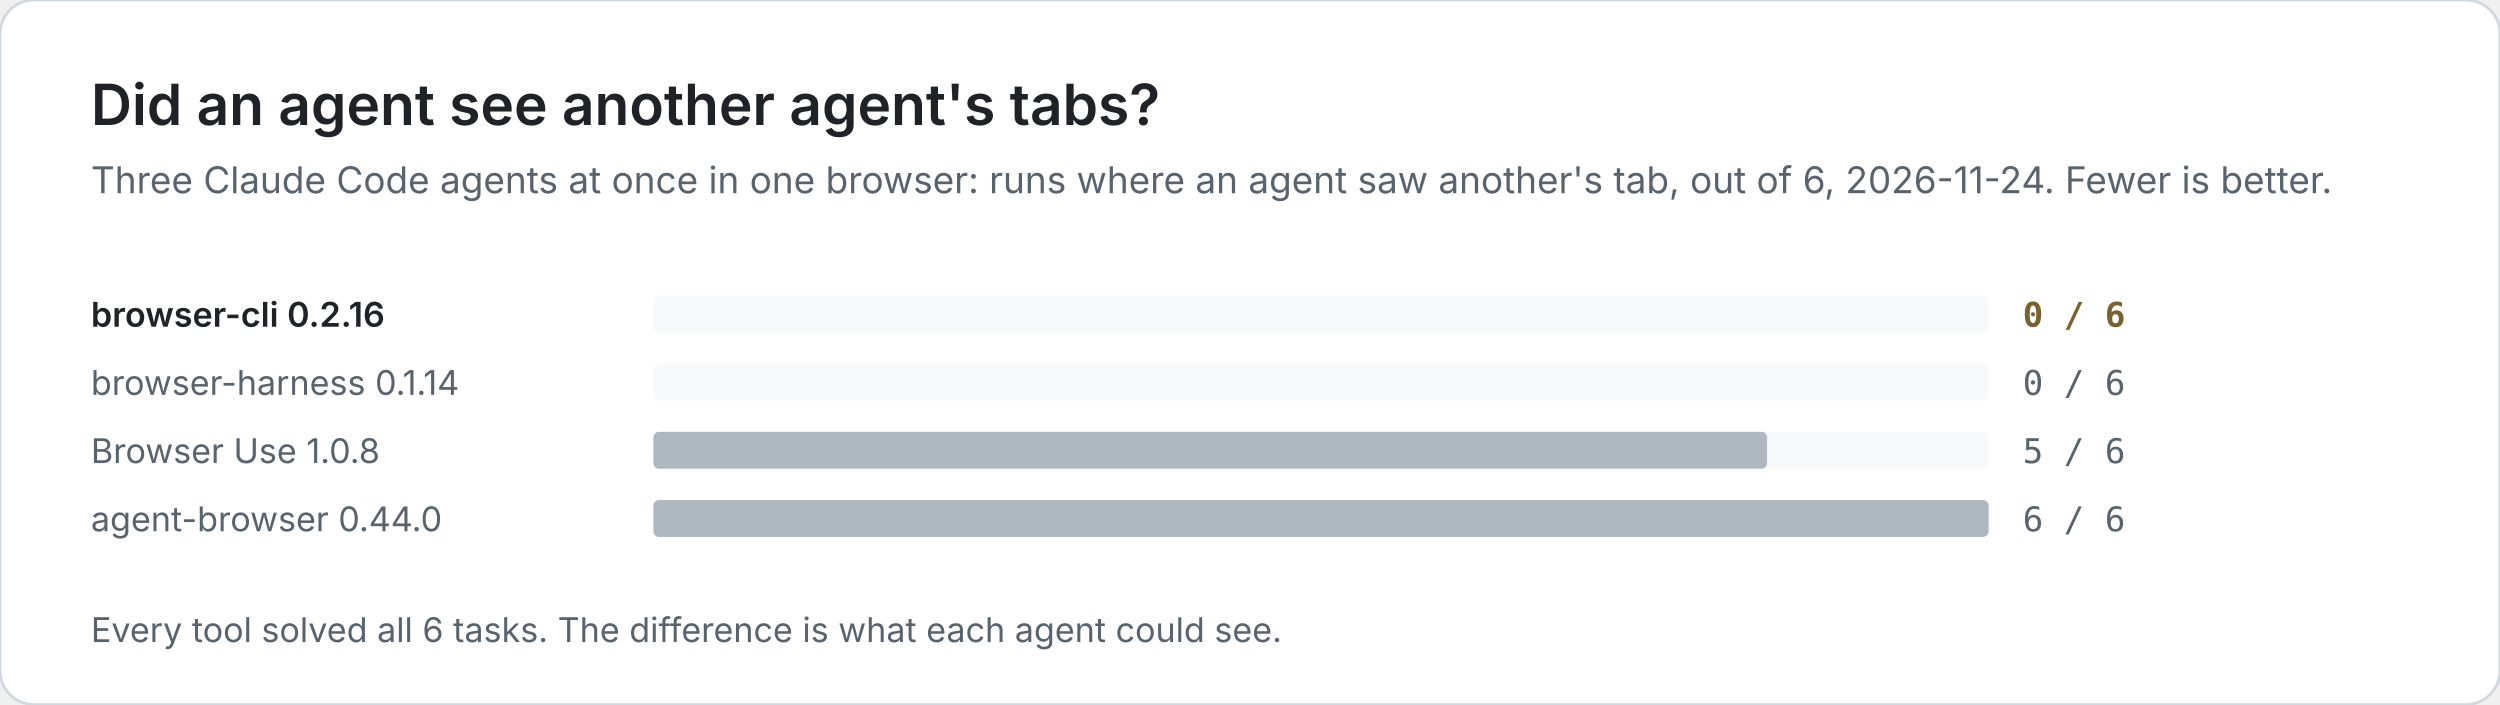
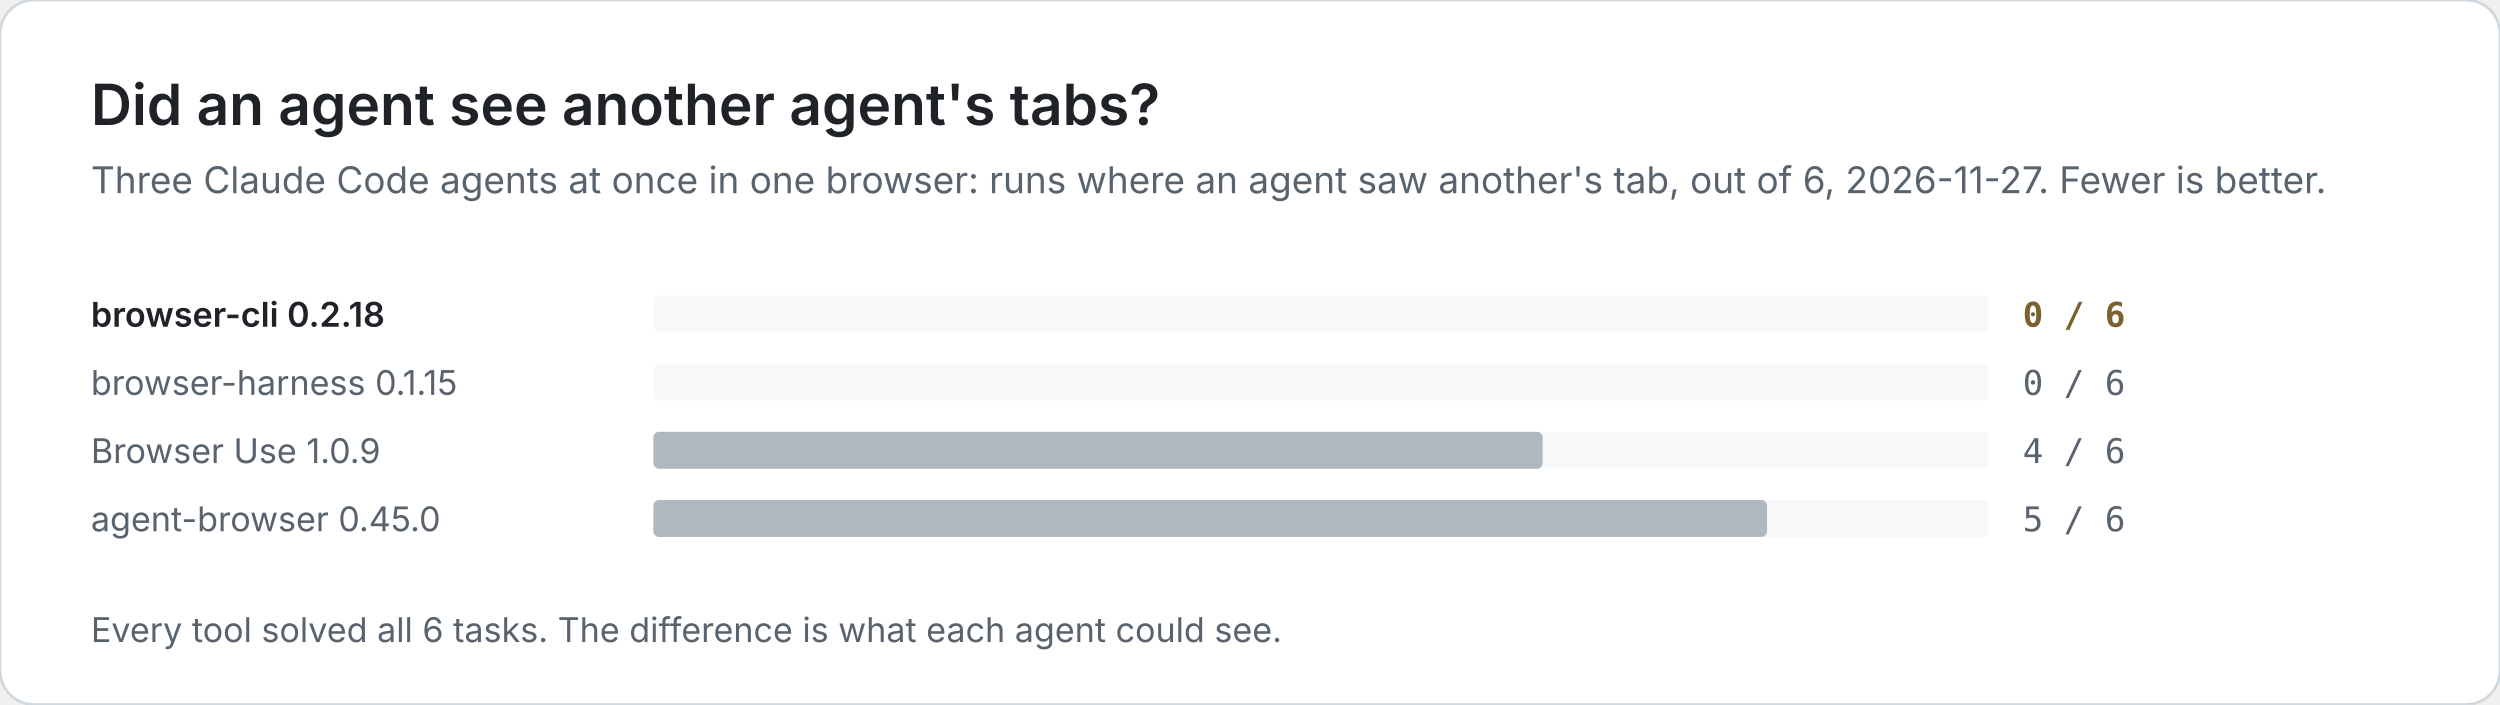
- <svg xmlns="http://www.w3.org/2000/svg" width="880" height="248" viewBox="0 0 880 248" role="img" aria-label="Runs where an agent saw another agent's tab, out of 6: browser-cli 0, browser-harness 0, Browser Use 5, agent-browser 6 (2026-11-24)">
+ <svg xmlns="http://www.w3.org/2000/svg" width="880" height="248" viewBox="0 0 880 248" role="img" aria-label="Runs where an agent saw another agent's tab, out of 6: browser-cli 0, browser-harness 0, Browser Use 4, agent-browser 5 (2026-11-27)">
  <rect width="880" height="248" rx="12" fill="#ffffff" stroke="#d1d9e0" />
-   <text x="32" y="44" font-family="Inter, -apple-system, 'Segoe UI', Helvetica, Arial, sans-serif" font-size="20" font-weight="600" fill="#1f2328">Did an agent see another agent's tabs?</text>
-   <text x="32" y="68" font-family="Inter, -apple-system, 'Segoe UI', Helvetica, Arial, sans-serif" font-size="13" fill="#59636e">Three Claude Code agents at once in one browser: runs where an agent saw another's tab, out of 6, 2026-11-24. Fewer is better.</text>
-   <text x="32" y="115" font-family="Inter, -apple-system, 'Segoe UI', Helvetica, Arial, sans-serif" font-size="12" font-weight="600" fill="#1f2328">browser-cli 0.2.16</text>
+   <text x="32" y="44" font-family="Inter, -apple-system, 'Segoe UI', Helvetica, Arial, sans-serif" font-size="20" fill="#1f2328" font-weight="600">Did an agent see another agent's tabs?</text>
+   <text x="32" y="68" font-family="Inter, -apple-system, 'Segoe UI', Helvetica, Arial, sans-serif" font-size="13" fill="#59636e">Three Claude Code agents at once in one browser: runs where an agent saw another's tab, out of 6, 2026-11-27. Fewer is better.</text>
+   <text x="32" y="115" font-family="Inter, -apple-system, 'Segoe UI', Helvetica, Arial, sans-serif" font-size="12" fill="#1f2328" font-weight="600">browser-cli 0.2.18</text>
  <rect x="230" y="104" width="470" height="13" rx="2" fill="#f6f8fa" />
  <text x="712" y="115" font-family="'JetBrains Mono', ui-monospace, SFMono-Regular, Menlo, monospace" font-size="12" fill="#7A6230" font-weight="600">0 / 6</text>
-   <text x="32" y="139" font-family="Inter, -apple-system, 'Segoe UI', Helvetica, Arial, sans-serif" font-size="12" fill="#59636e">browser-harness 0.1.14</text>
+   <text x="32" y="139" font-family="Inter, -apple-system, 'Segoe UI', Helvetica, Arial, sans-serif" font-size="12" fill="#59636e">browser-harness 0.1.15</text>
  <rect x="230" y="128" width="470" height="13" rx="2" fill="#f6f8fa" />
  <text x="712" y="139" font-family="'JetBrains Mono', ui-monospace, SFMono-Regular, Menlo, monospace" font-size="12" fill="#59636e">0 / 6</text>
-   <text x="32" y="163" font-family="Inter, -apple-system, 'Segoe UI', Helvetica, Arial, sans-serif" font-size="12" fill="#59636e">Browser Use 1.0.8</text>
+   <text x="32" y="163" font-family="Inter, -apple-system, 'Segoe UI', Helvetica, Arial, sans-serif" font-size="12" fill="#59636e">Browser Use 1.0.9</text>
  <rect x="230" y="152" width="470" height="13" rx="2" fill="#f6f8fa" />
-   <rect x="230" y="152" width="392" height="13" rx="2" fill="#afb8c1" />
-   <text x="712" y="163" font-family="'JetBrains Mono', ui-monospace, SFMono-Regular, Menlo, monospace" font-size="12" fill="#59636e">5 / 6</text>
-   <text x="32" y="187" font-family="Inter, -apple-system, 'Segoe UI', Helvetica, Arial, sans-serif" font-size="12" fill="#59636e">agent-browser 0.44.0</text>
+   <rect x="230" y="152" width="313" height="13" rx="2" fill="#afb8c1" />
+   <text x="712" y="163" font-family="'JetBrains Mono', ui-monospace, SFMono-Regular, Menlo, monospace" font-size="12" fill="#59636e">4 / 6</text>
+   <text x="32" y="187" font-family="Inter, -apple-system, 'Segoe UI', Helvetica, Arial, sans-serif" font-size="12" fill="#59636e">agent-browser 0.45.0</text>
  <rect x="230" y="176" width="470" height="13" rx="2" fill="#f6f8fa" />
-   <rect x="230" y="176" width="470" height="13" rx="2" fill="#afb8c1" />
-   <text x="712" y="187" font-family="'JetBrains Mono', ui-monospace, SFMono-Regular, Menlo, monospace" font-size="12" fill="#59636e">6 / 6</text>
+   <rect x="230" y="176" width="392" height="13" rx="2" fill="#afb8c1" />
+   <text x="712" y="187" font-family="'JetBrains Mono', ui-monospace, SFMono-Regular, Menlo, monospace" font-size="12" fill="#59636e">5 / 6</text>
  <text x="32" y="226" font-family="Inter, -apple-system, 'Segoe UI', Helvetica, Arial, sans-serif" font-size="12" fill="#59636e">Every tool solved all 6 tasks. The difference is what each agent could see.</text>
</svg>
